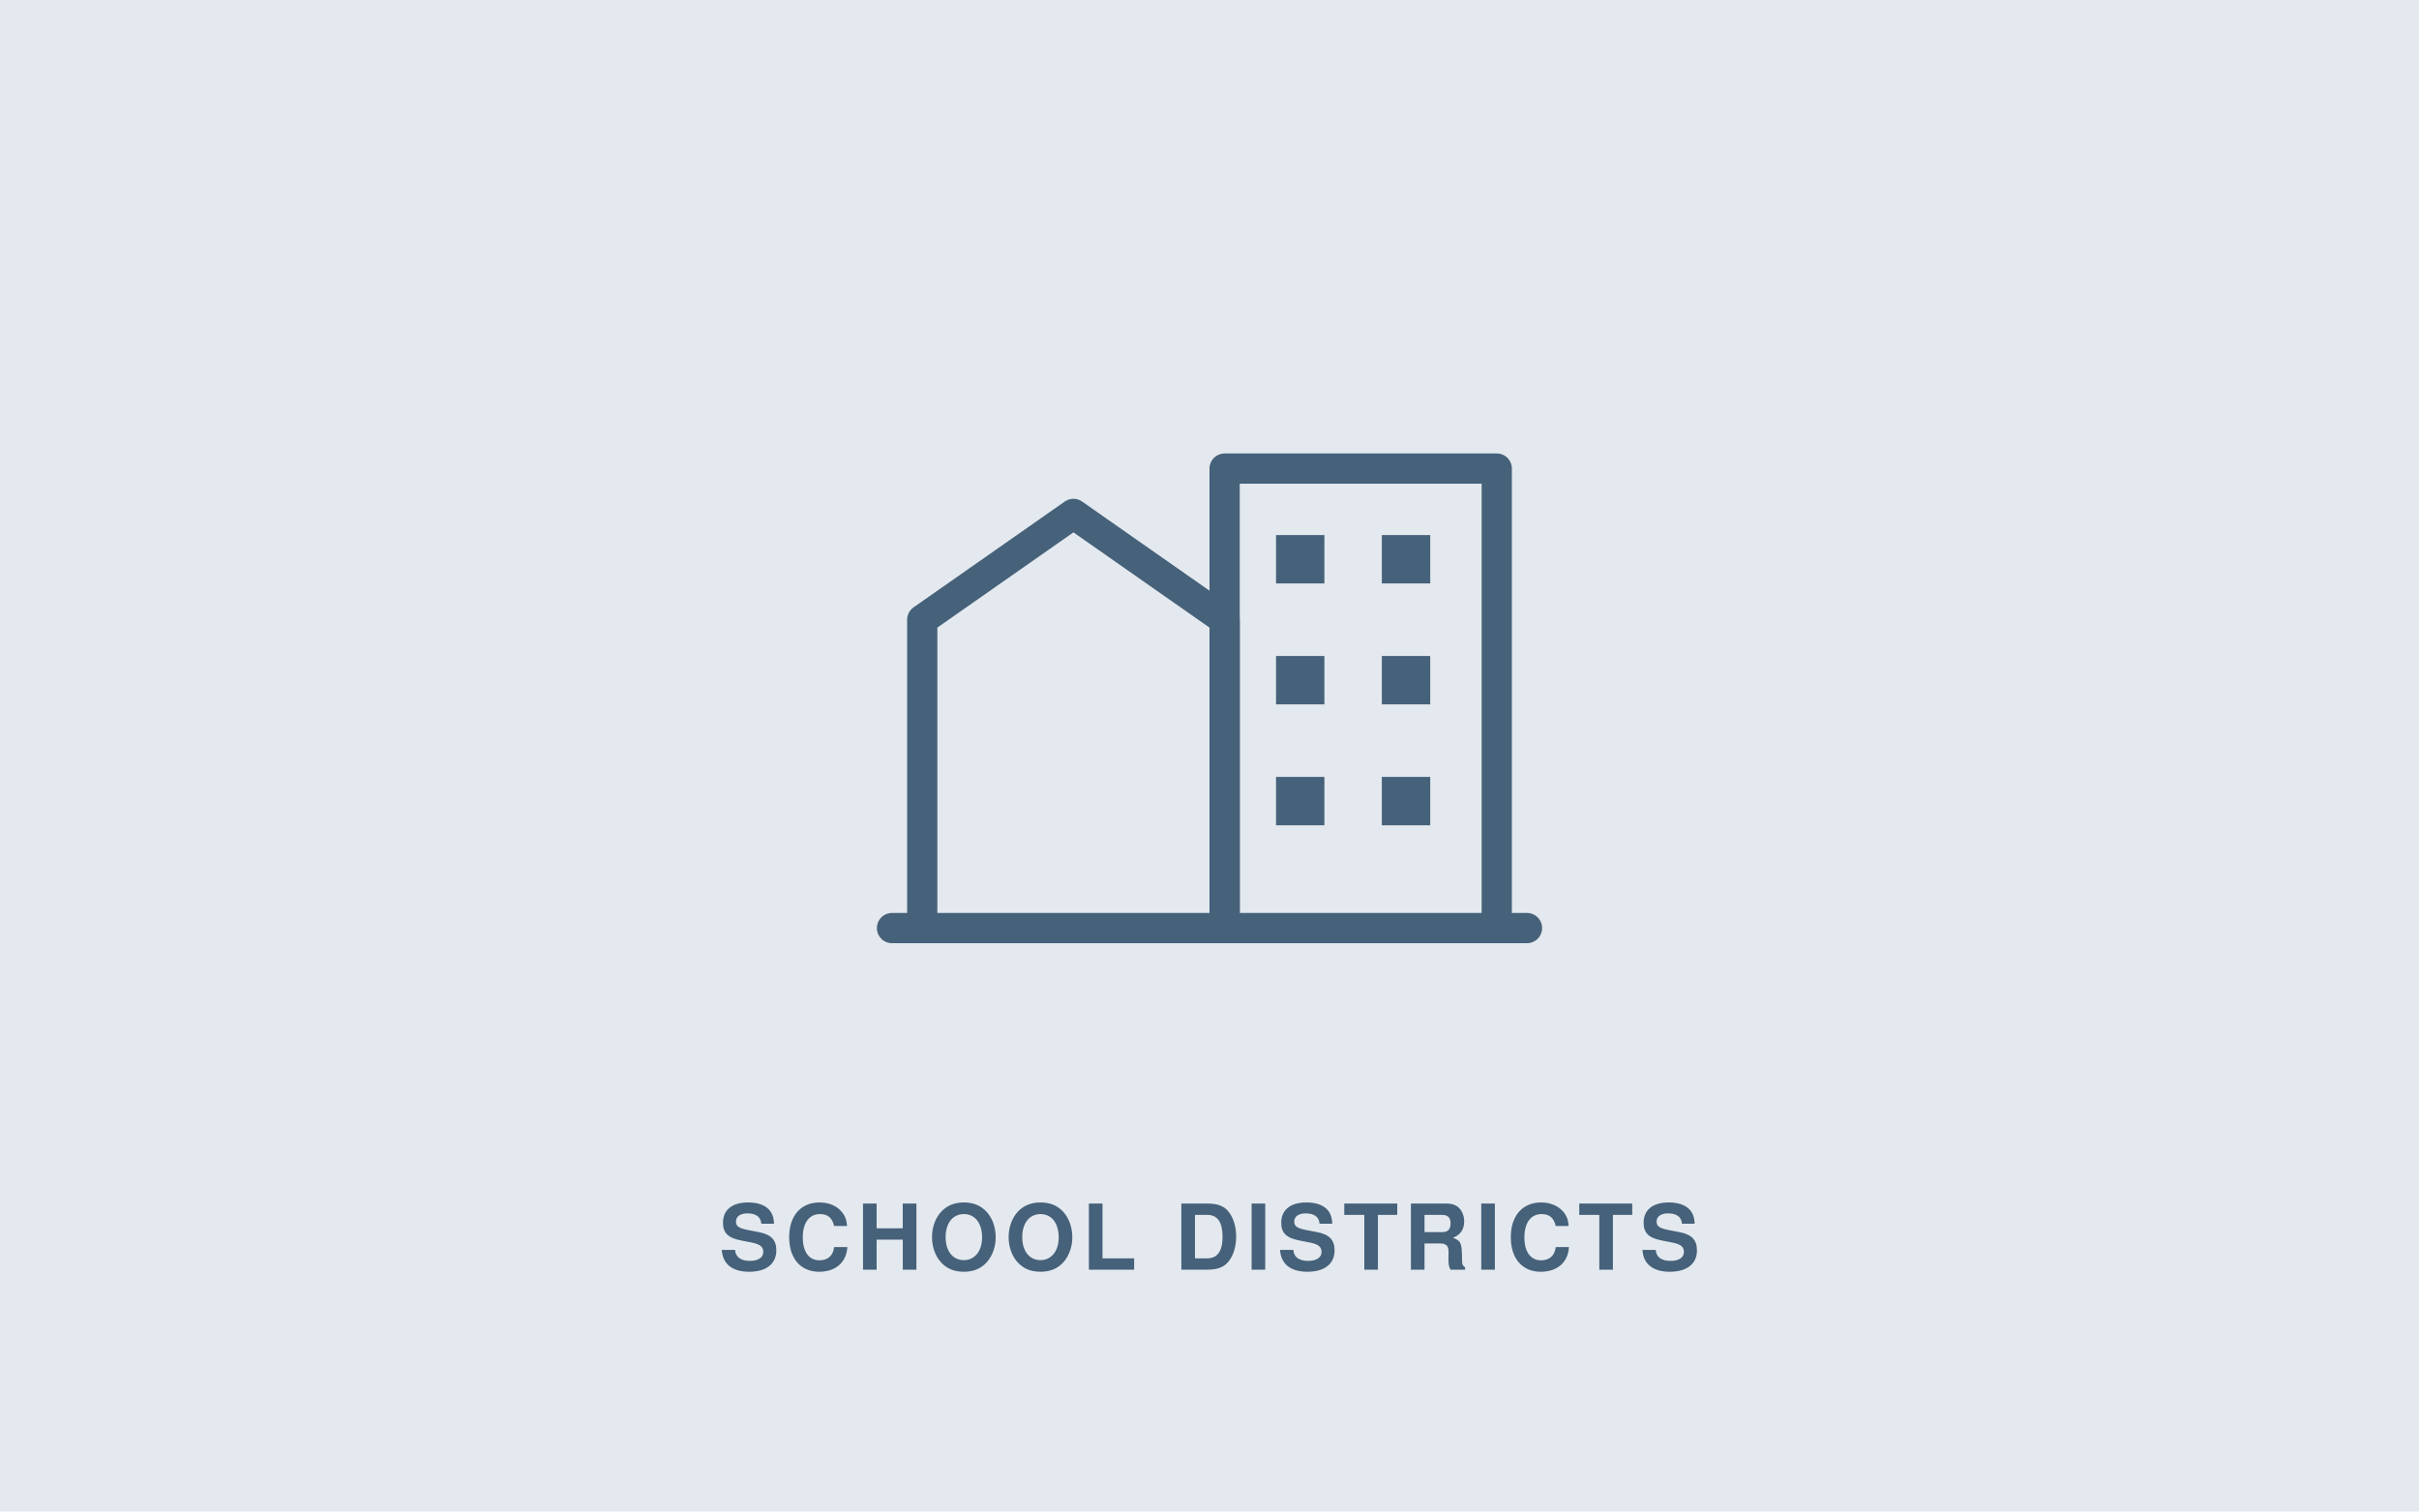
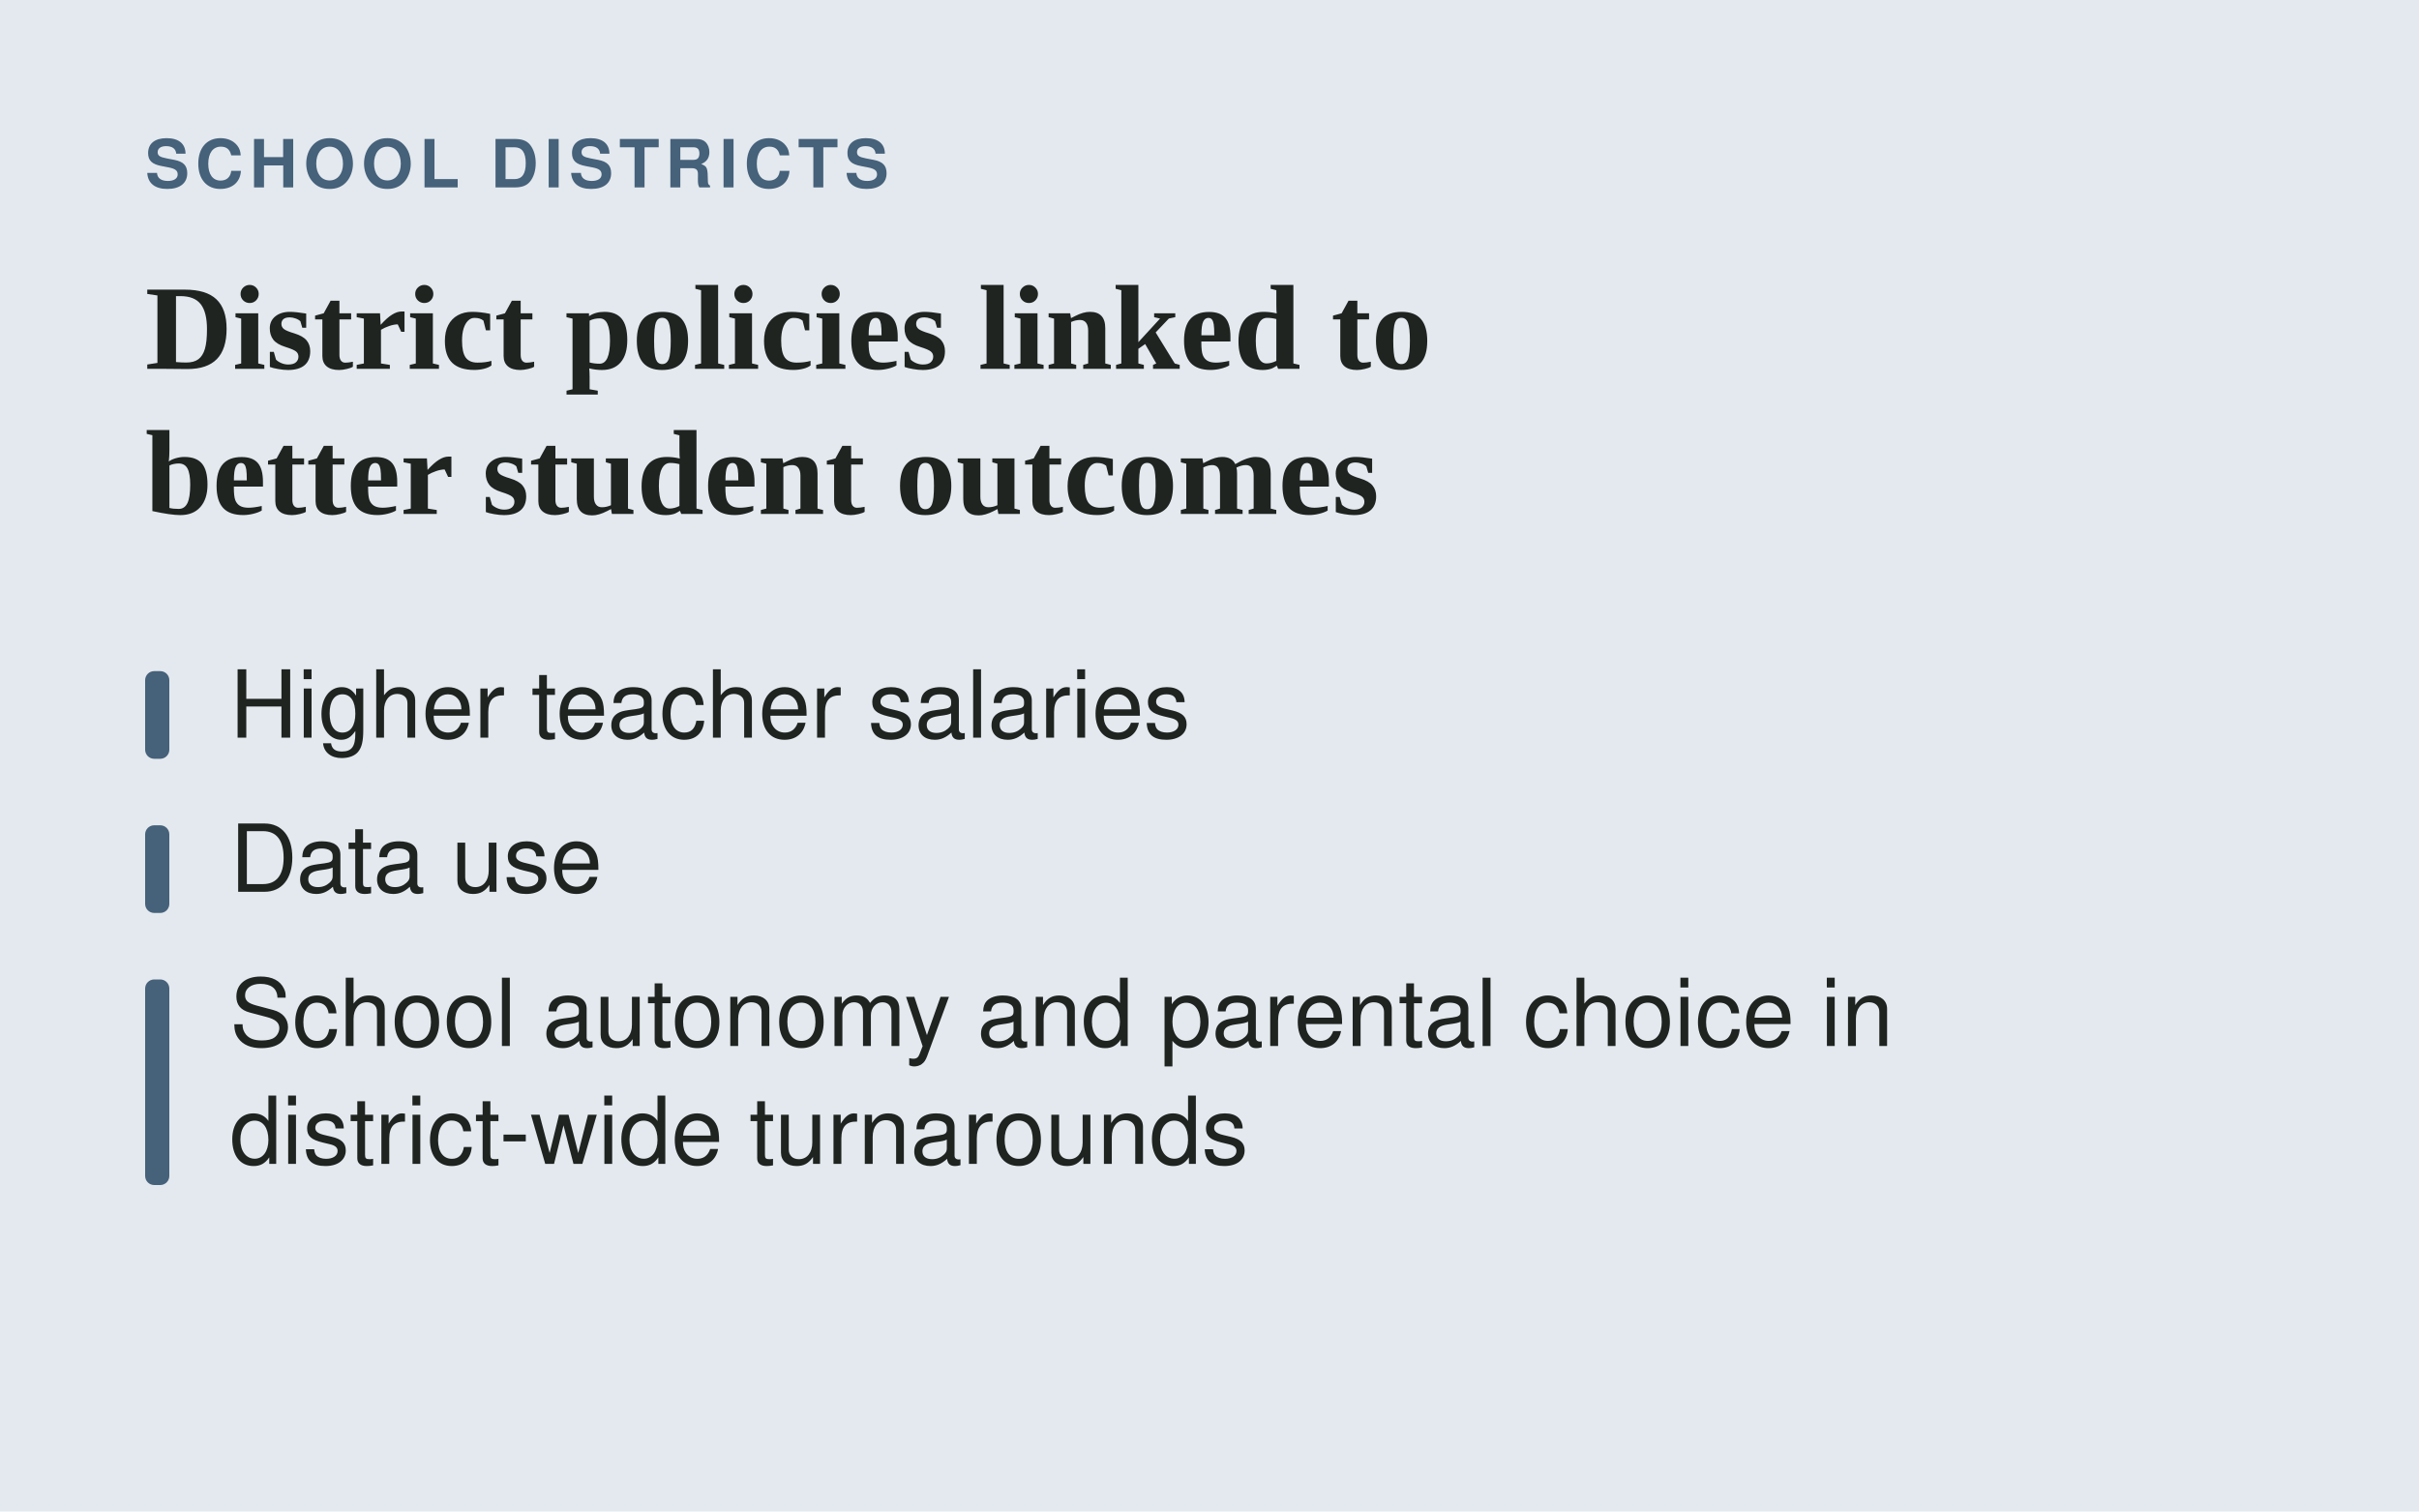
<svg xmlns="http://www.w3.org/2000/svg" viewBox="0 0 800 500" width="800" height="500" role="img">
  <rect width="800" height="500" fill="#E3E9EE" />
-   <g transform="translate(280.0,95.0)" fill="none" stroke="#46617A" stroke-width="10" stroke-linecap="round" stroke-linejoin="round">
-     <path d="M25 210 V 110 L 75 75 L 125 110 V 210" />
-     <path d="M125 210 V 60 H 215 V 210" />
-     <path d="M15 212 H 225" />
-     <rect x="142" y="82" width="16" height="16" fill="#46617A" stroke="none" />
-     <rect x="142" y="122" width="16" height="16" fill="#46617A" stroke="none" />
-     <rect x="142" y="162" width="16" height="16" fill="#46617A" stroke="none" />
-     <rect x="177" y="82" width="16" height="16" fill="#46617A" stroke="none" />
-     <rect x="177" y="122" width="16" height="16" fill="#46617A" stroke="none" />
-     <rect x="177" y="162" width="16" height="16" fill="#46617A" stroke="none" />
-   </g>
-   <text x="400" y="420" text-anchor="middle" font-family="'Helvetica Neue', Helvetica, Arial, sans-serif" font-size="30" font-weight="600" letter-spacing="2" fill="#46617A">SCHOOL DISTRICTS</text>
+   <text x="48" y="62" font-family="'Helvetica Neue', Helvetica, Arial, sans-serif" font-size="22" font-weight="600" letter-spacing="2" fill="#46617A">SCHOOL DISTRICTS</text>
+   <text x="48" y="122" font-family="Georgia, 'Times New Roman', serif" font-size="40" font-weight="700" fill="#1F2421">District policies linked to</text>
+   <text x="48" y="170" font-family="Georgia, 'Times New Roman', serif" font-size="40" font-weight="700" fill="#1F2421">better student outcomes</text>
+   <rect x="48" y="222" width="8" height="29" rx="3" fill="#46617A" />
+   <text x="76" y="244" font-family="'Helvetica Neue', Helvetica, Arial, sans-serif" font-size="31" fill="#1F2421">Higher teacher salaries</text>
+   <rect x="48" y="273" width="8" height="29" rx="3" fill="#46617A" />
+   <text x="76" y="295" font-family="'Helvetica Neue', Helvetica, Arial, sans-serif" font-size="31" fill="#1F2421">Data use</text>
+   <rect x="48" y="324" width="8" height="68" rx="3" fill="#46617A" />
+   <text x="76" y="346" font-family="'Helvetica Neue', Helvetica, Arial, sans-serif" font-size="31" fill="#1F2421">School autonomy and parental choice in</text>
+   <text x="76" y="385" font-family="'Helvetica Neue', Helvetica, Arial, sans-serif" font-size="31" fill="#1F2421">district-wide turnarounds</text>
</svg>
